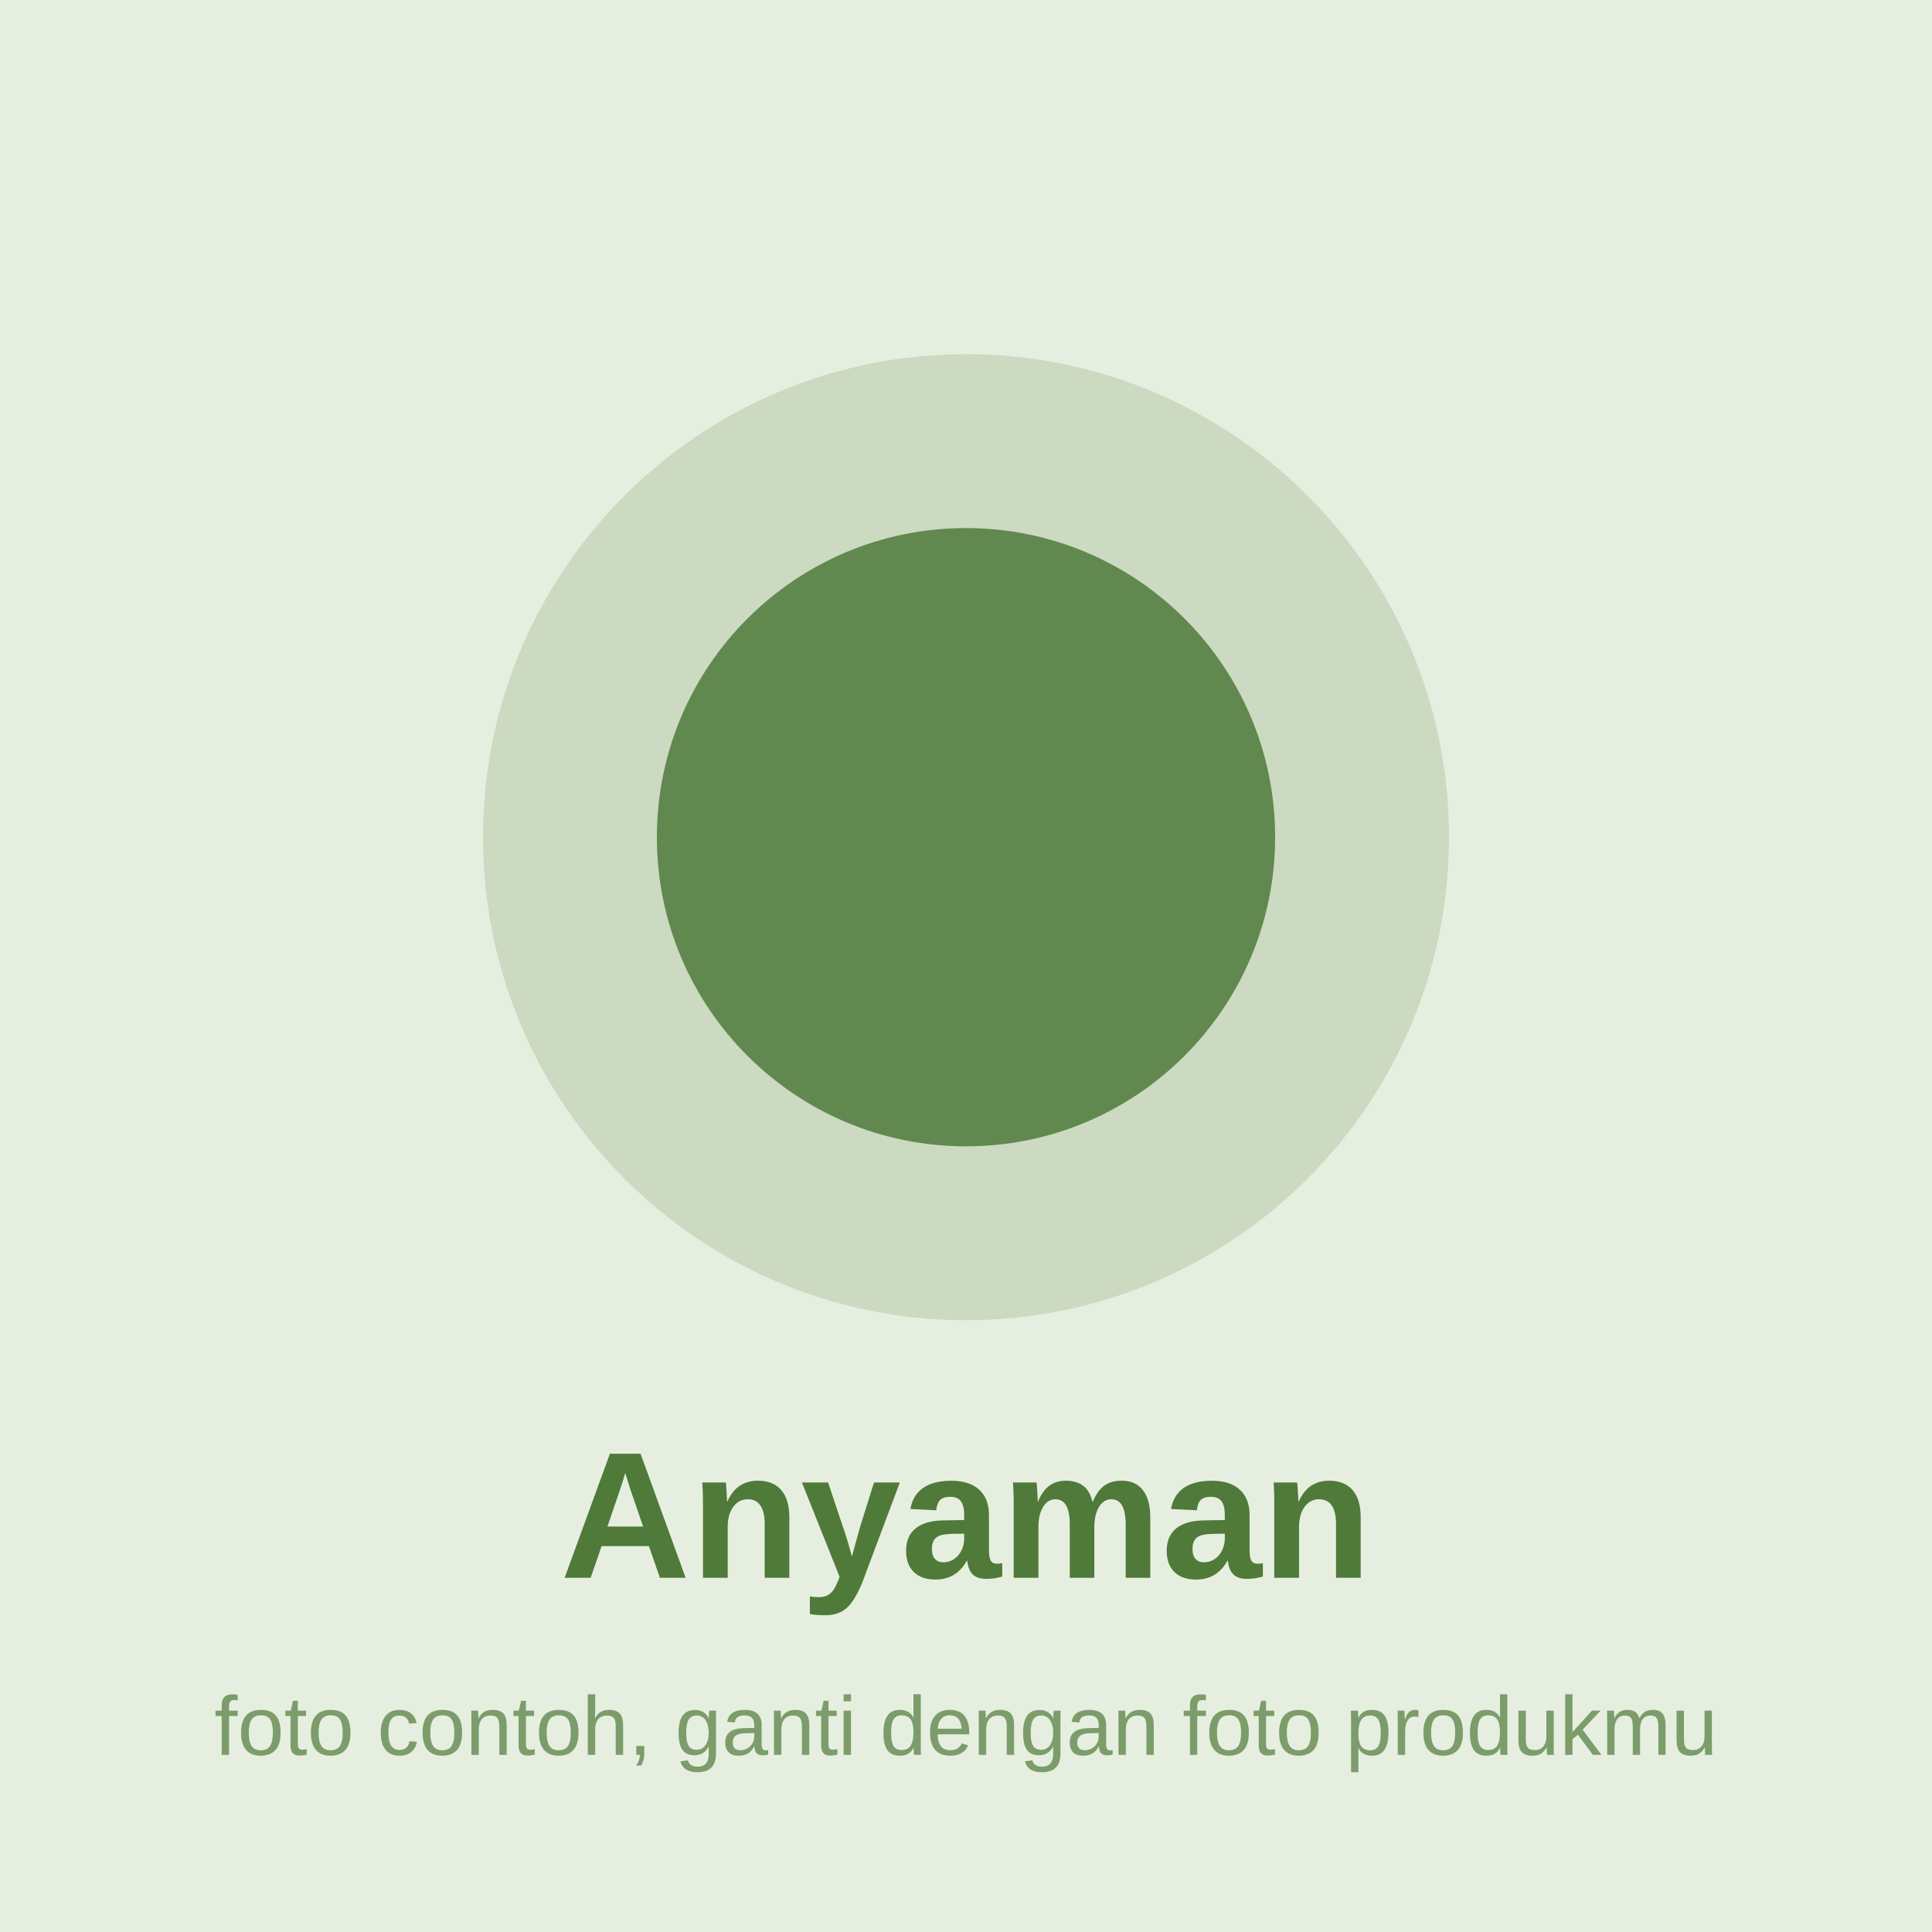
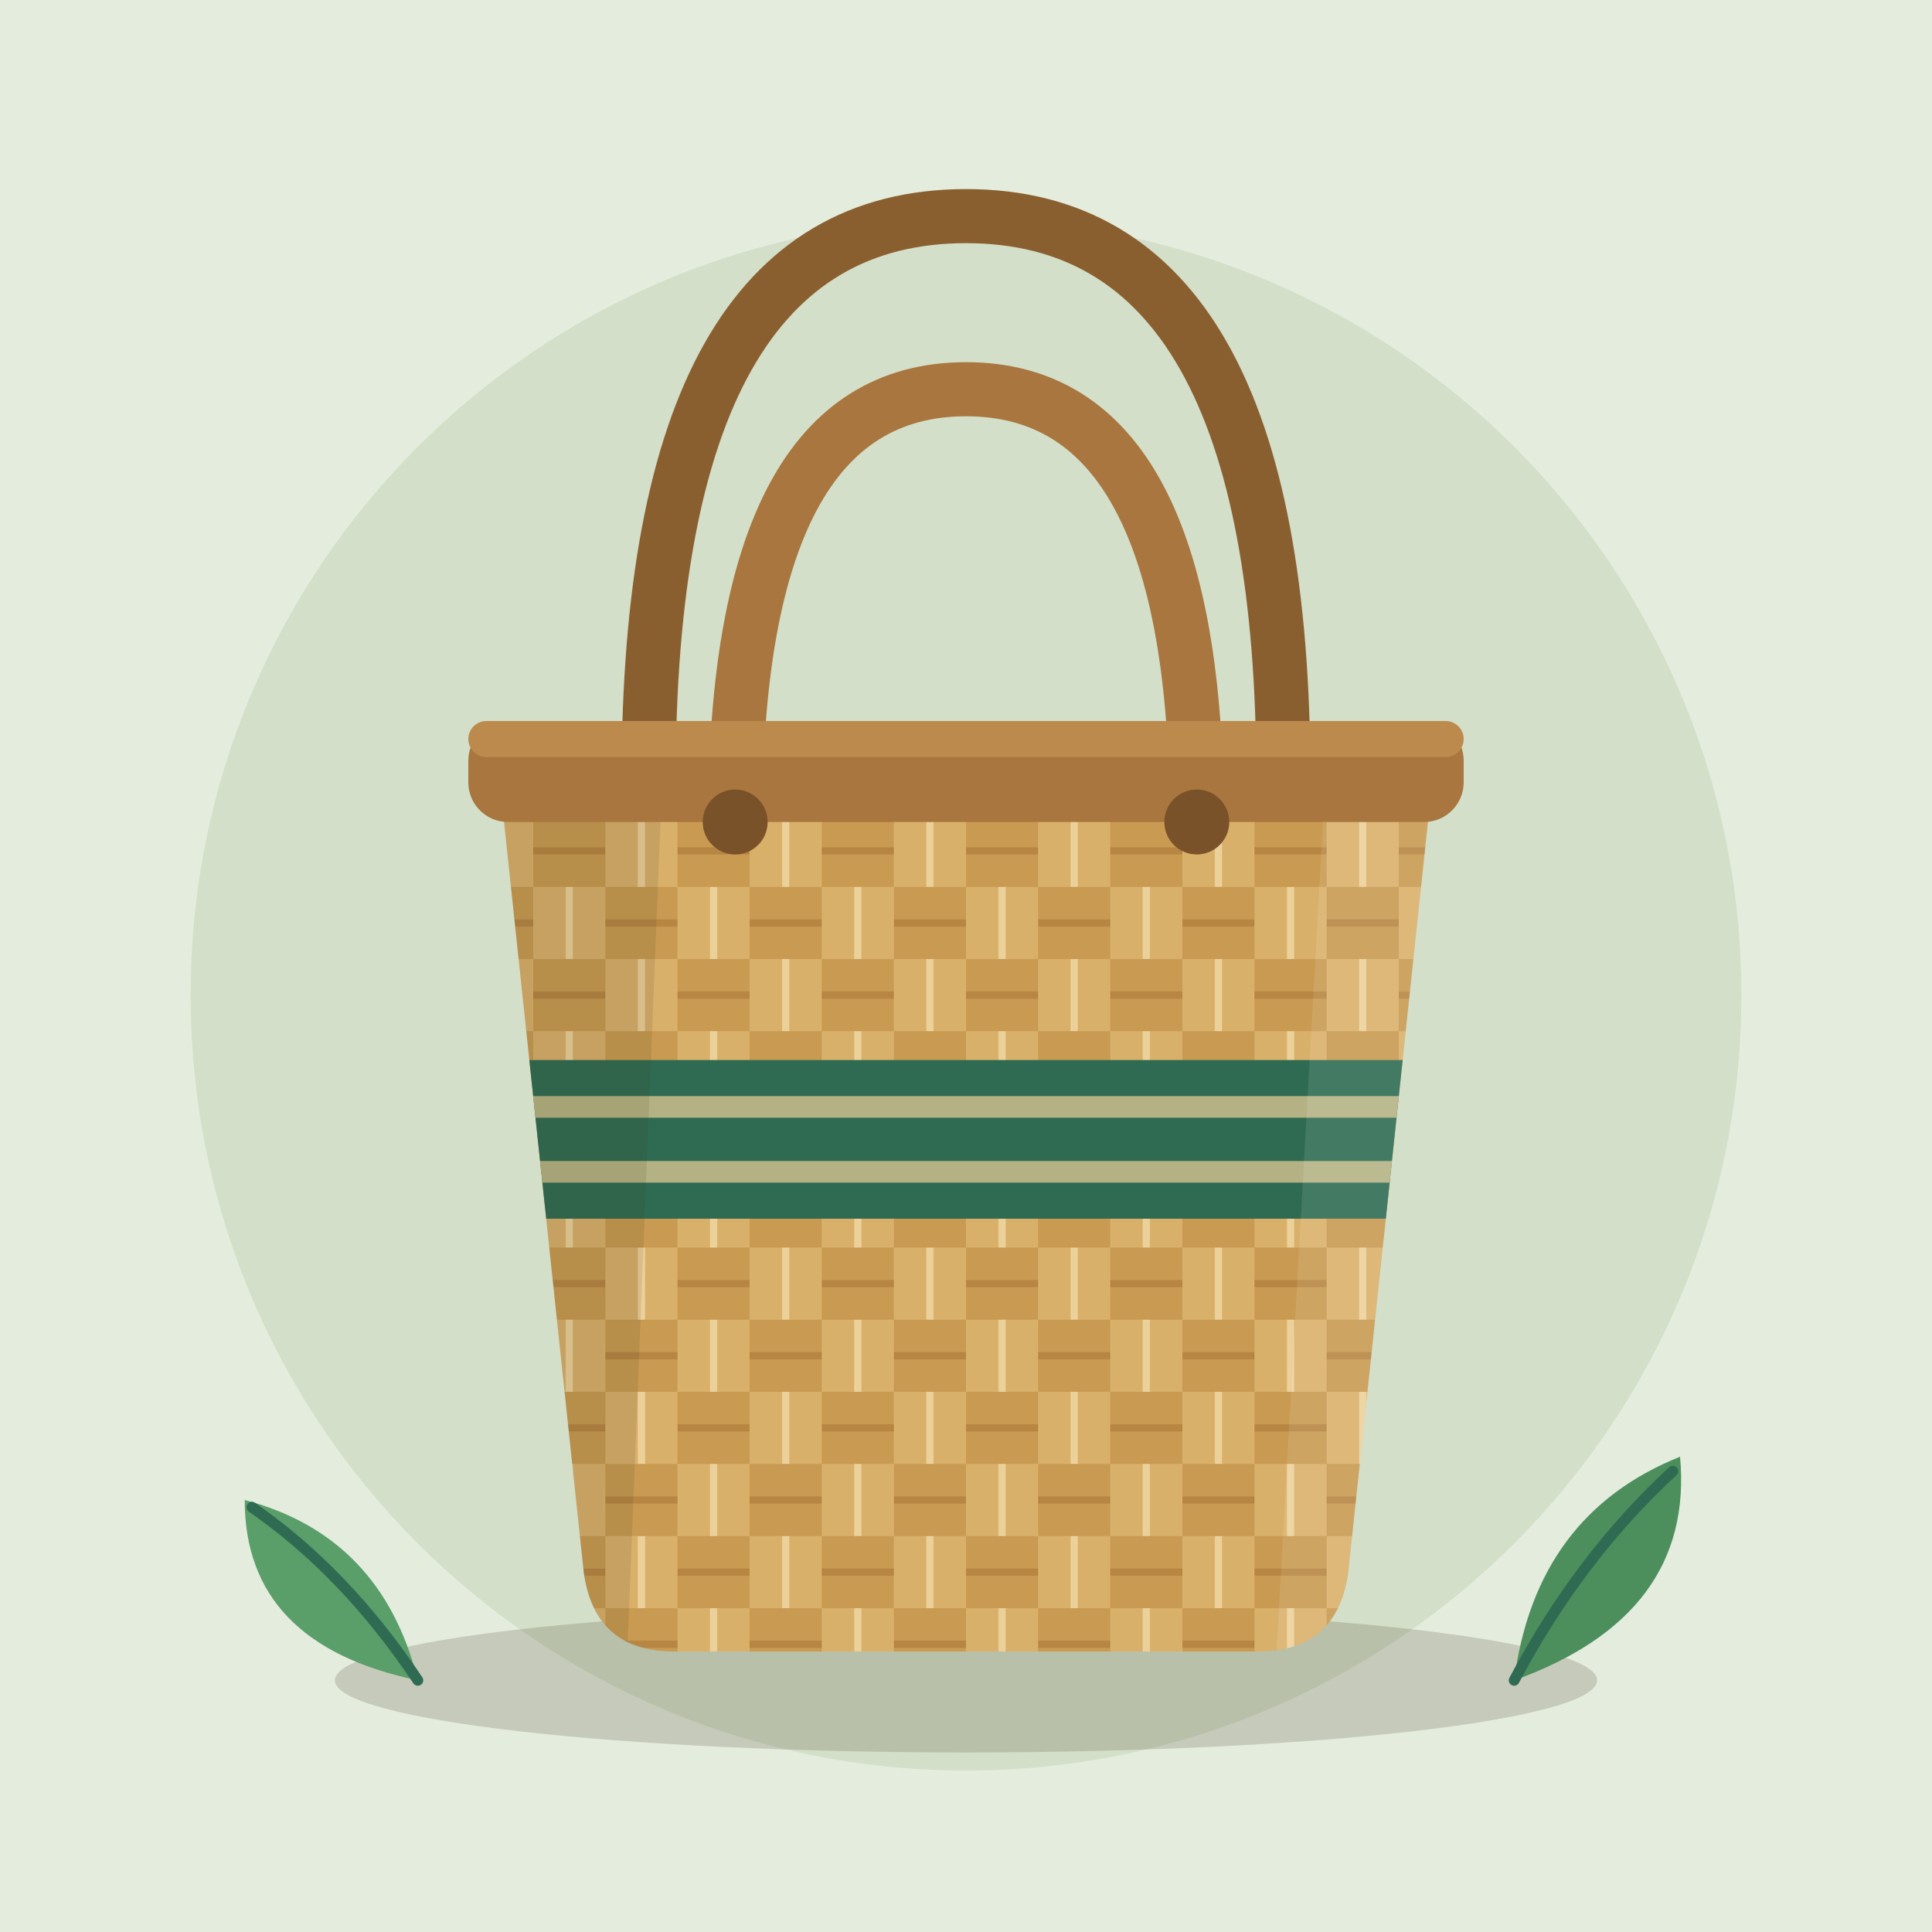
- <svg xmlns="http://www.w3.org/2000/svg" viewBox="0 0 600 600" role="img" aria-label="Foto contoh: Anyaman">
-   <rect width="600" height="600" fill="#e6efdf" />
-   <circle cx="300" cy="260" r="150" fill="#4f7a3a" opacity="0.18" />
-   <circle cx="300" cy="260" r="96" fill="#4f7a3a" opacity="0.85" />
-   <text x="300" y="490" text-anchor="middle" font-family="Plus Jakarta Sans, Arial, sans-serif" font-size="56" font-weight="700" fill="#4f7a3a">Anyaman</text>
-   <text x="300" y="545" text-anchor="middle" font-family="Plus Jakarta Sans, Arial, sans-serif" font-size="26" fill="#4f7a3a" opacity="0.7">foto contoh, ganti dengan foto produkmu</text>
+ <svg xmlns="http://www.w3.org/2000/svg" width="600" height="600" viewBox="0 0 600 600" role="img" aria-label="Ilustrasi tas anyaman pandan">
+   <defs>
+     <pattern id="anyam" width="40" height="40" patternUnits="userSpaceOnUse">
+       <rect width="40" height="40" fill="#d9b06a" />
+       <rect width="20" height="20" fill="#c99a52" />
+       <rect x="20" y="20" width="20" height="20" fill="#c99a52" />
+       <path d="M0 10h20M20 30h20" stroke="#b78643" stroke-width="2" />
+       <path d="M30 0v20M10 20v20" stroke="#ecd09a" stroke-width="2" />
+     </pattern>
+     <clipPath id="badan">
+       <path d="M170 244h260l-24 226q-3 22-25 22H219q-22 0-25-22z" />
+     </clipPath>
+   </defs>
+   <rect width="600" height="600" fill="#e4ecdd" />
+   <g transform="translate(300 318) scale(1.12) translate(-300 -318)">
+     <circle cx="300" cy="310" r="215" fill="#d3dfc8" />
+     <ellipse cx="300" cy="500" rx="175" ry="20" fill="#3d3219" opacity="0.18" />
+     <path d="M212 250q0-156 88-156q88 0 88 156" fill="none" stroke="#8a5f30" stroke-width="15" stroke-linecap="round" />
+     <path d="M170 244h260l-24 226q-3 22-25 22H219q-22 0-25-22z" fill="url(#anyam)" />
+     <g clip-path="url(#badan)">
+       <rect x="160" y="328" width="280" height="44" fill="#2f6b52" />
+       <rect x="160" y="338" width="280" height="6" fill="#ecd09a" opacity="0.7" />
+       <rect x="160" y="356" width="280" height="6" fill="#ecd09a" opacity="0.7" />
+       <path d="M170 244h46l-10 250h-40z" fill="#3d3219" opacity="0.12" />
+       <path d="M430 244h-30l-14 250h30z" fill="#fff" opacity="0.1" />
+     </g>
+     <path d="M236 262q0-120 64-120q64 0 64 120" fill="none" stroke="#a8763e" stroke-width="15" stroke-linecap="round" />
+     <rect x="162" y="234" width="276" height="28" rx="11" fill="#a8763e" />
+     <rect x="162" y="234" width="276" height="10" rx="5" fill="#bd8a4e" />
+     <circle cx="236" cy="262" r="9" fill="#7a5229" />
+     <circle cx="364" cy="262" r="9" fill="#7a5229" />
+     <path d="M452 500q6-46 46-62q4 44-46 62z" fill="#4c8f5c" />
+     <path d="M452 500q18-34 44-58" fill="none" stroke="#2f6b52" stroke-width="3" stroke-linecap="round" />
+     <path d="M148 500q-10-40-48-50q0 40 48 50z" fill="#5a9e69" />
+     <path d="M148 500q-20-30-46-48" fill="none" stroke="#2f6b52" stroke-width="3" stroke-linecap="round" />
+   </g>
</svg>
